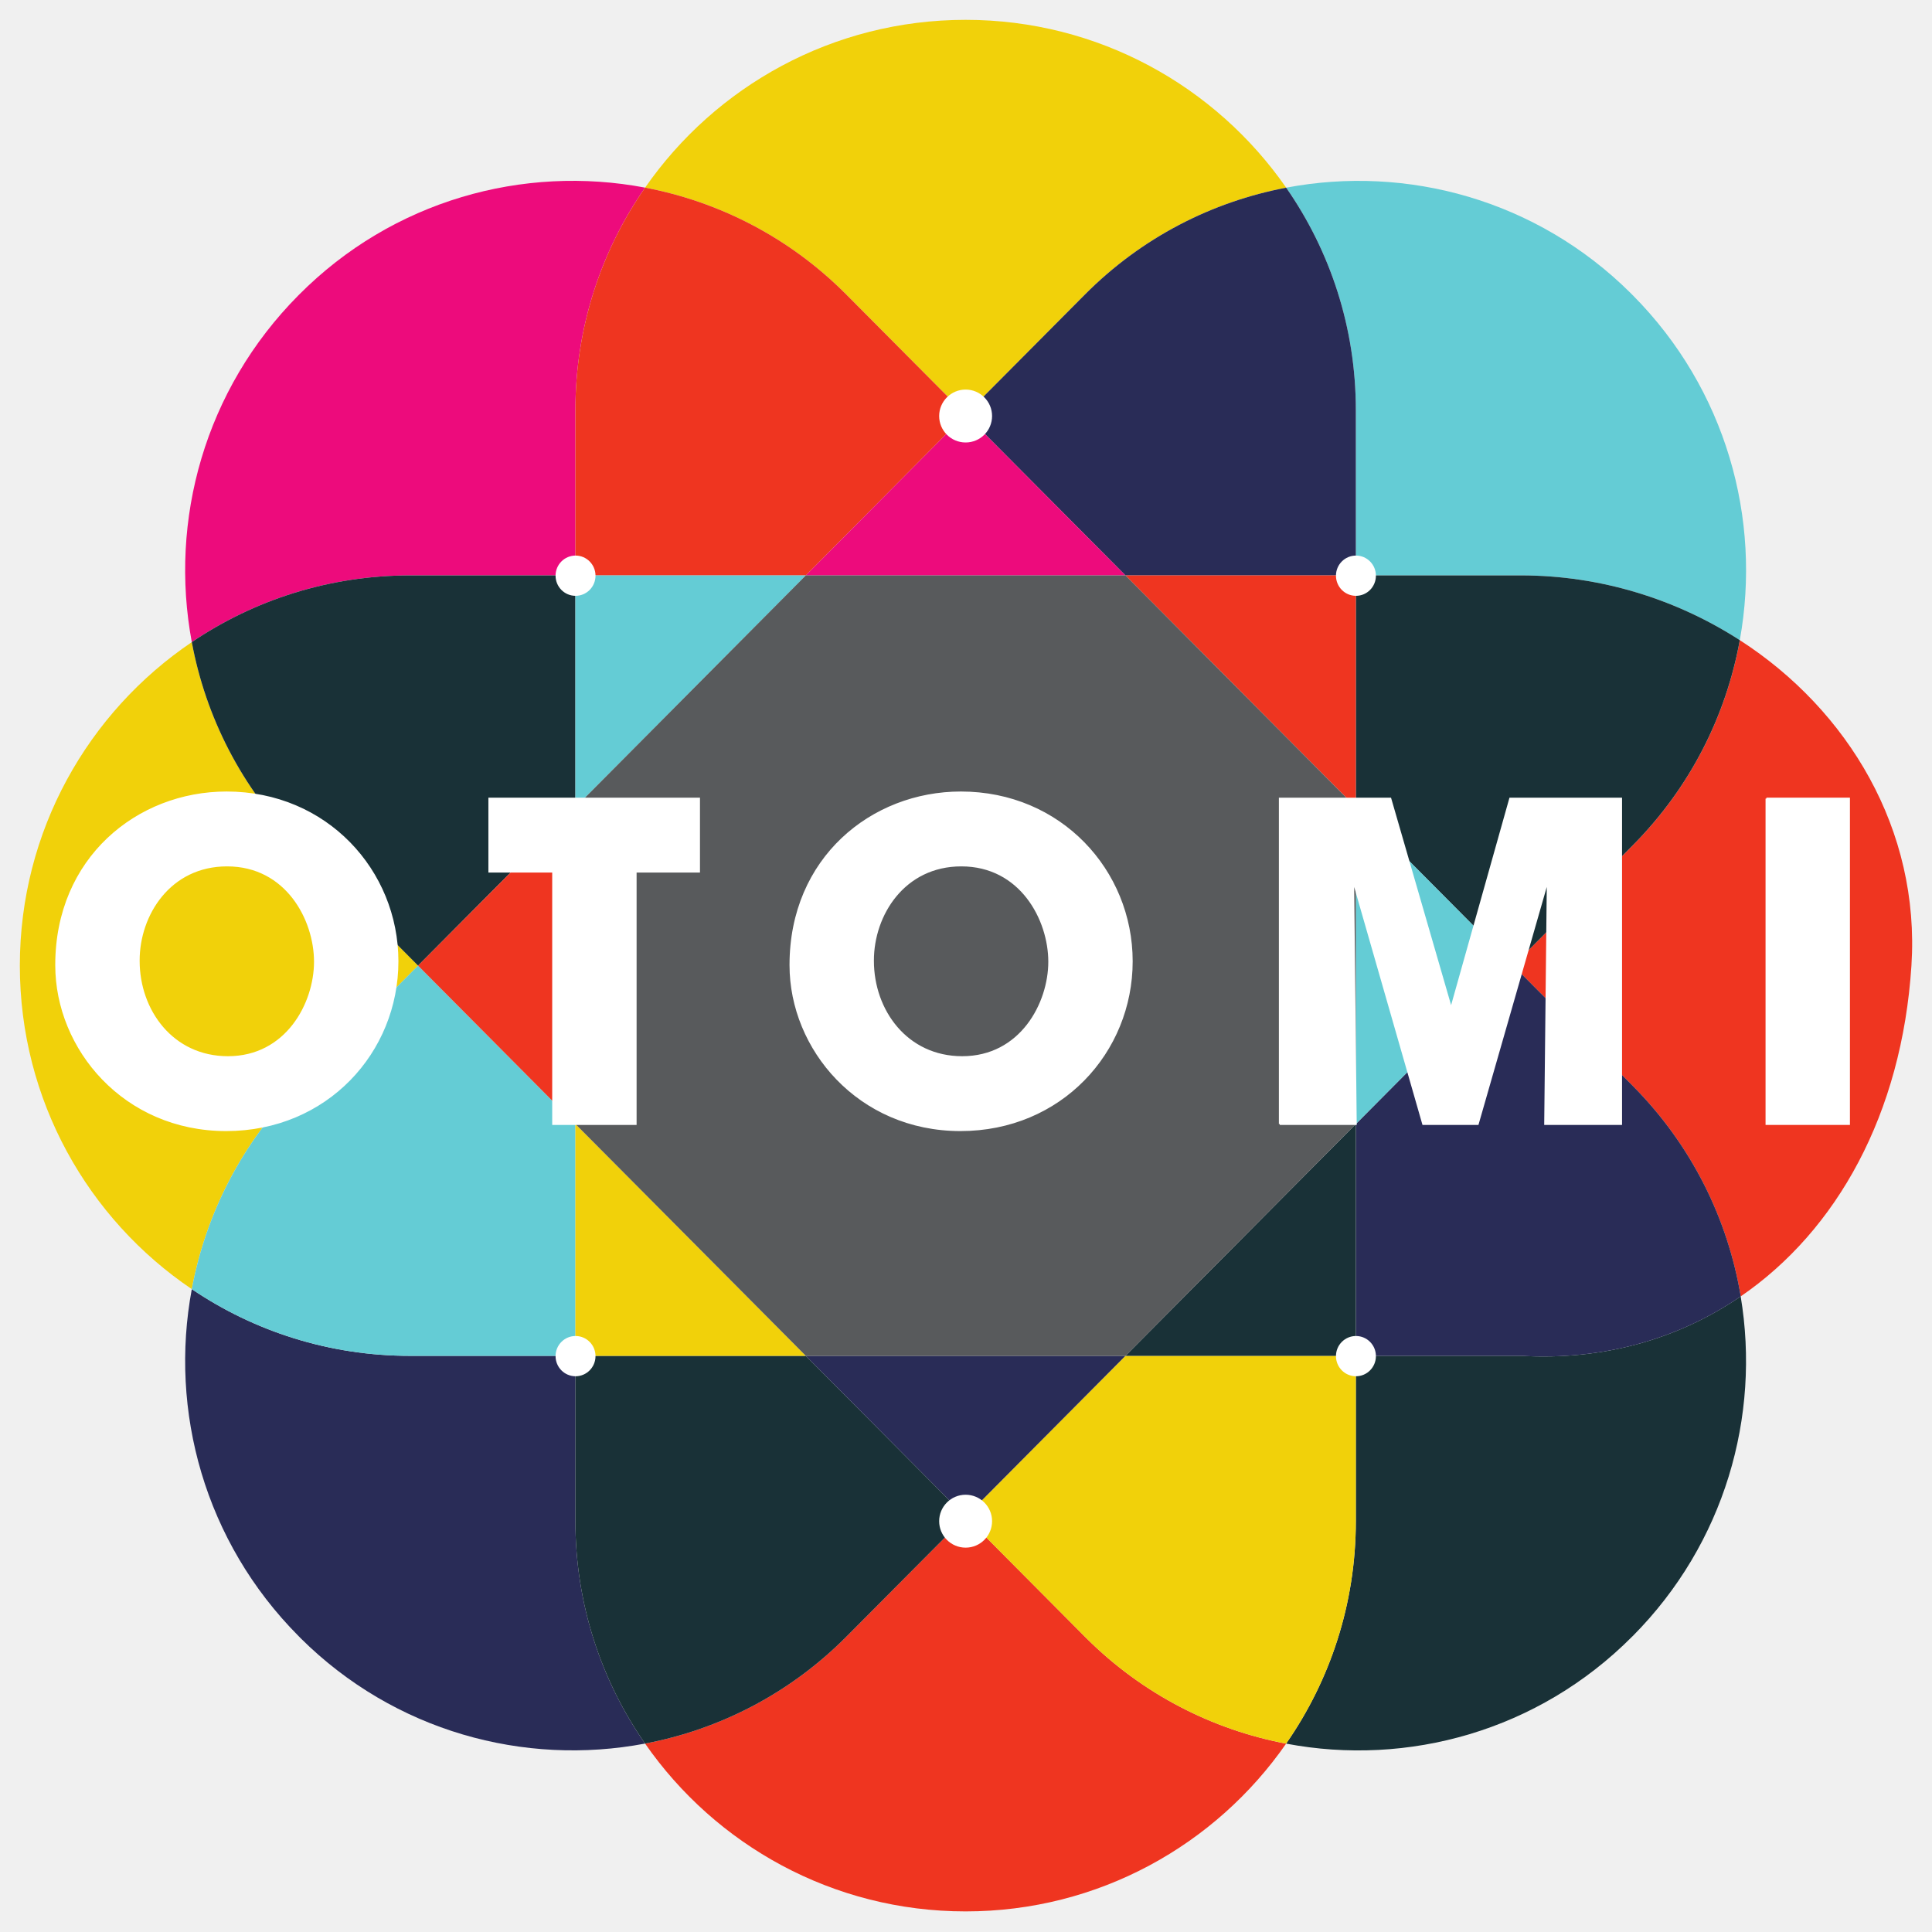
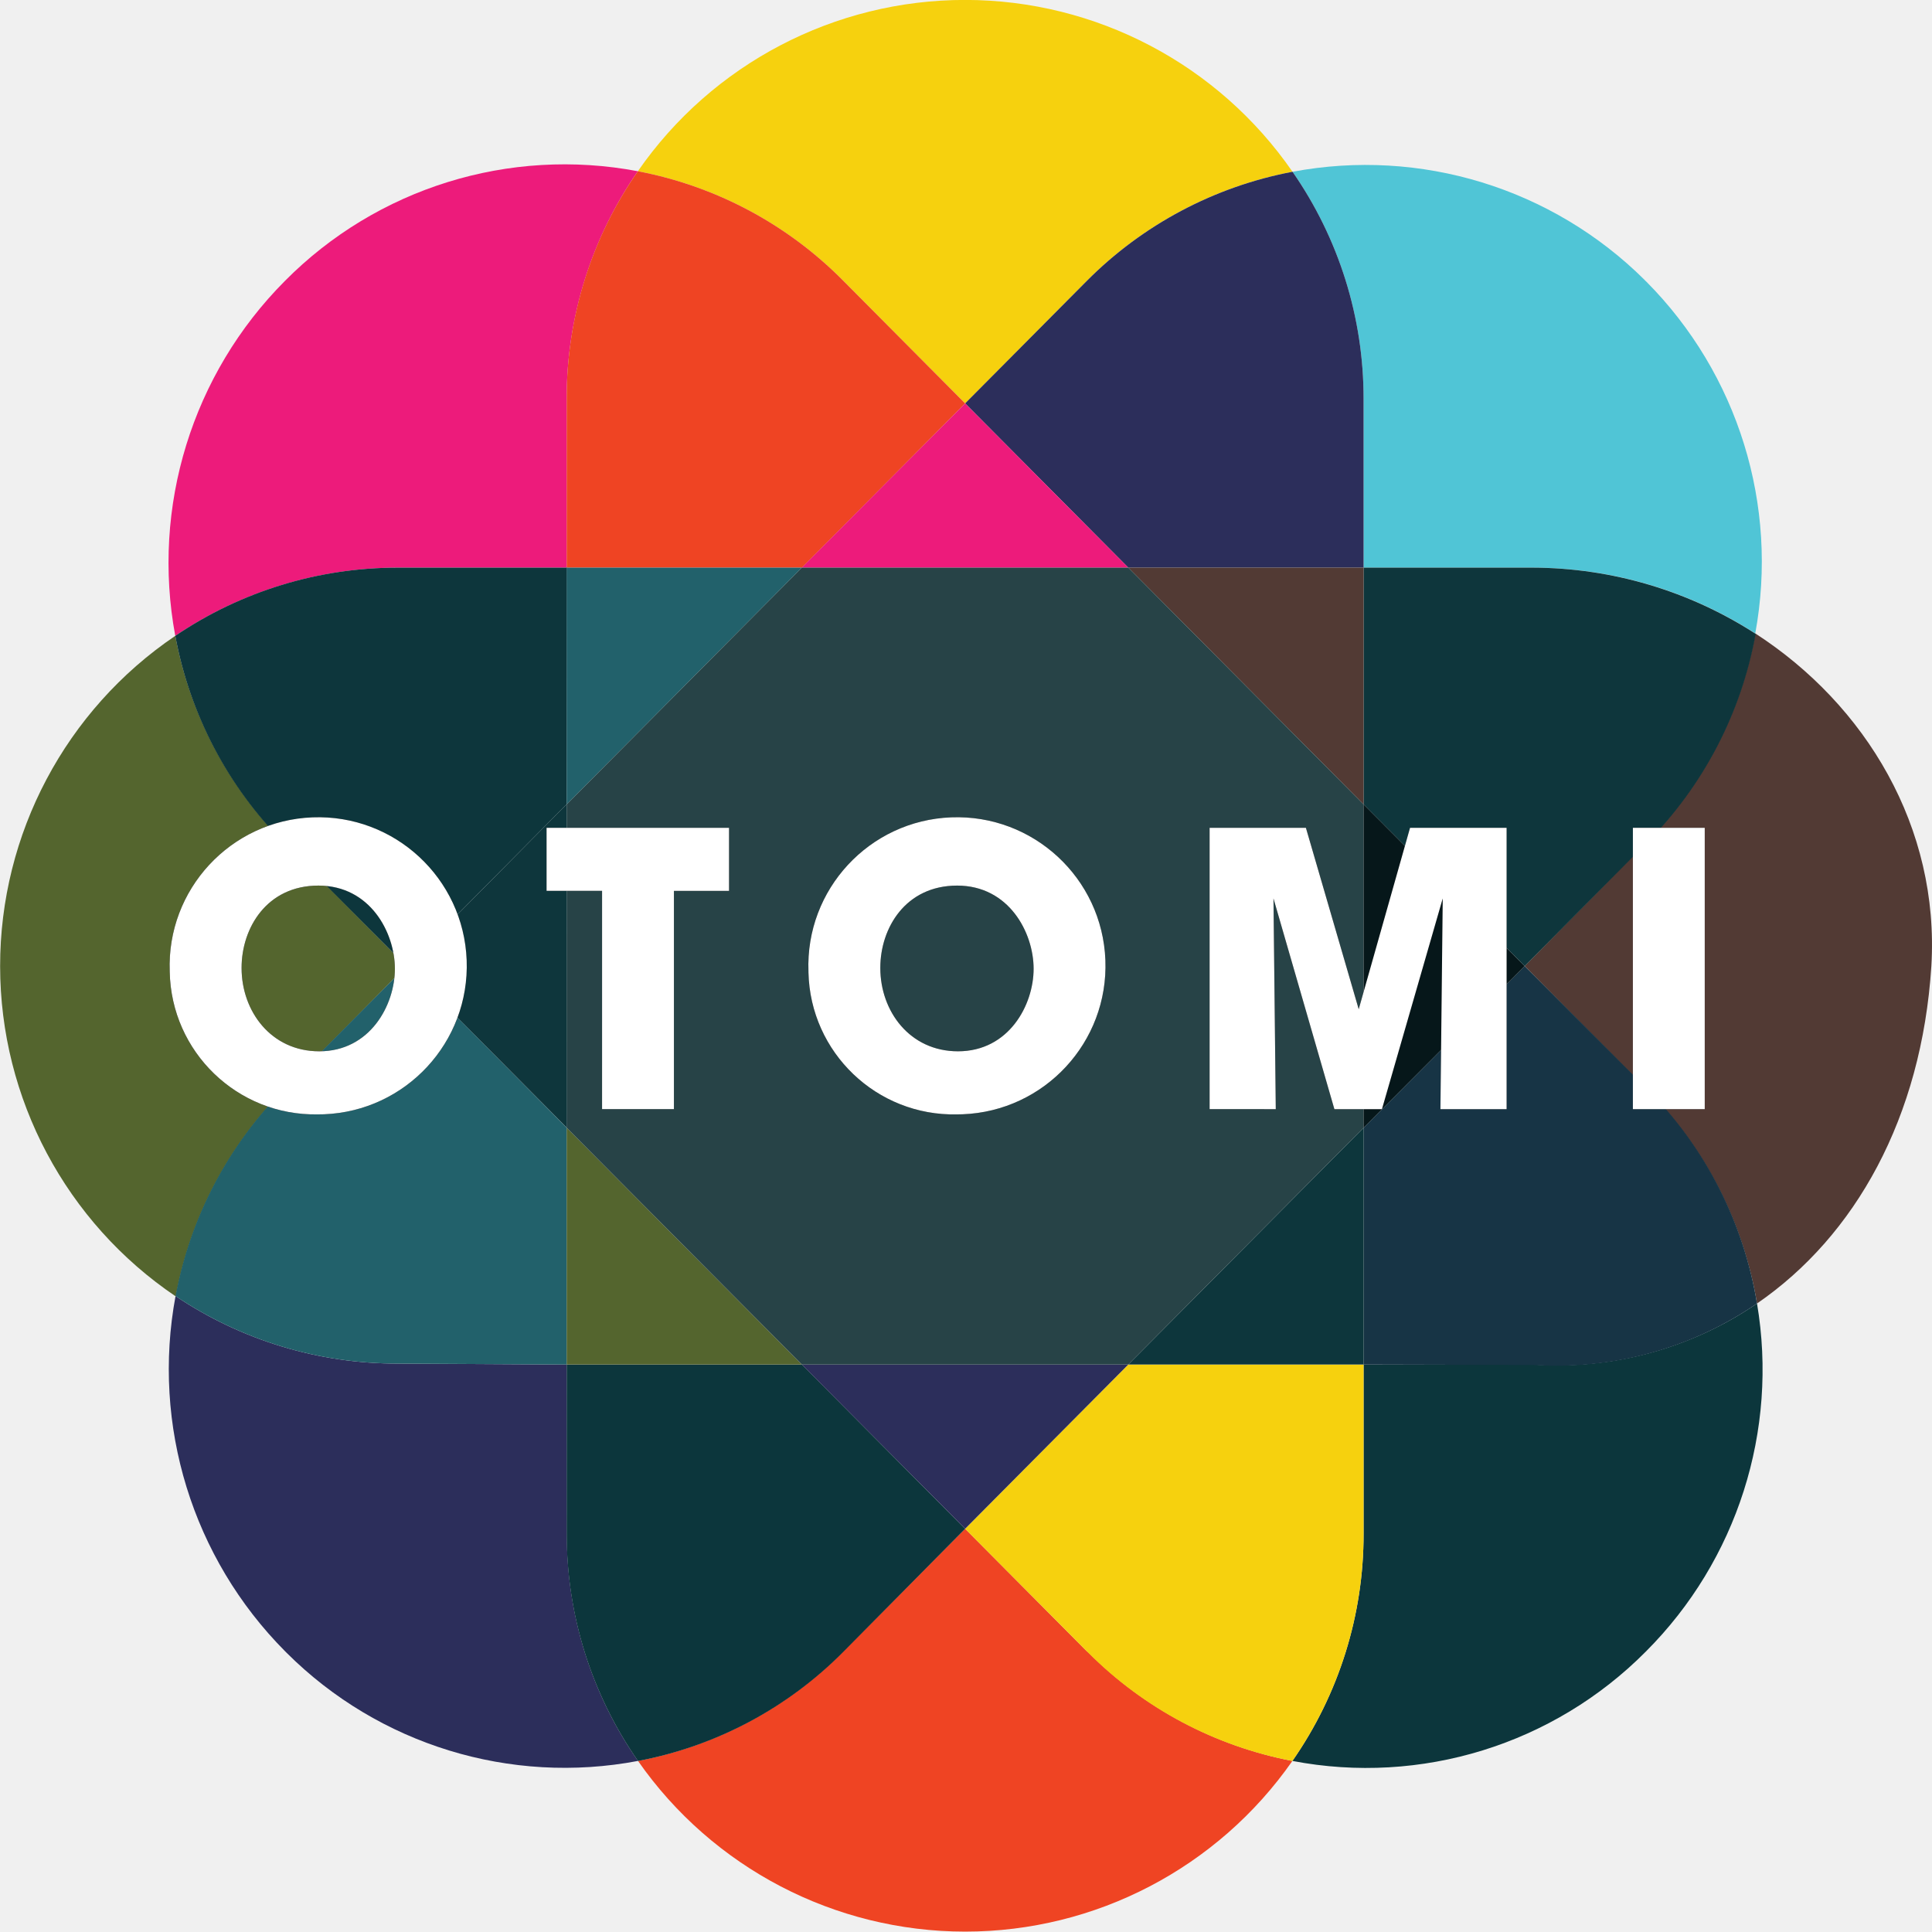
- <svg xmlns="http://www.w3.org/2000/svg" id="svg808" xml:space="preserve" viewBox="0 0 194.739 194.663" version="1.1" height="194.663" width="194.739">
-   <defs id="defs812">
-     <rect x="-270.824" y="-75.904" width="123.268" height="46.149" id="rect64" />
+ <svg xmlns="http://www.w3.org/2000/svg" id="Layer_1" data-name="Layer 1" viewBox="0 0 143.042 143.039">
+   <defs>
+     <style>.cls-1{fill:#ef4423;}.cls-2{fill:#f6d10e;}.cls-3{fill:#ed1b7b;}.cls-4{fill:#0c363c;}.cls-5{fill:#50c5d6;}.cls-6{fill:#2c2e5b;}.cls-7{fill:#54652e;}.cls-8{fill:#523a34;}.cls-9{fill:#173445;}.cls-10{fill:#0d363c;}.cls-11{fill:#22616b;}.cls-12{fill:#0e363c;}.cls-13{fill:#274347;}.cls-14{fill:#06171a;}.cls-15{fill:#fff;}</style>
  </defs>
-   <g id="g806" transform="matrix(1.3333,0,0,-1.3333,2.000133,192.6632)">
-     <g id="g804" transform="scale(0.1)">
-       <g id="g776">
-         <path id="path726" fill="#ef3520" d="M 805.04,207.81 715.001,298.399 624.962,207.81 C 581.88,164.411 528.521,137.462 472.662,126.88 525.943,50.232 614.572,0 715.002,0 c 100.39,0 189.06,50.199 242.3,126.84 -55.231,10.461 -108.08,37.031 -150.97,79.68 -0.668,0.628 -0.668,0.628 -1.289,1.289" />
-         <path id="path728" fill="#f1d10a" d="m 624.96,1222.2 90.039,-90.59 90.039,90.59 c 43.082,43.4 96.441,70.35 152.3,80.93 -53.281,76.65 -141.91,126.88 -242.34,126.88 -100.39,0 -189.06,-50.2 -242.3,-126.84 55.231,-10.5 108.08,-37.03 150.97,-79.68 0.668,-0.63 0.668,-0.63 1.289,-1.29" />
-         <path id="path730" fill="#ed0b7c" d="m 420,1010 v 125 c 0,62.54 19.488,120.47 52.699,168.16 -92,17.46 -190.71,-9.57 -261.65,-80.97 l -0.352,-0.35 c -71.008,-71.45 -97.89,-170.16 -80.699,-262.27 47.07,31.84 103.87,50.43 165,50.43 h 125" />
-         <path id="path732" fill="#193137" d="M 1135,420 H 1010 V 295 c 0,-62.5 -19.488,-120.43 -52.699,-168.16 91.999,-17.461 190.71,9.57 261.65,80.969 l 0.39,0.351 c 69.57,70.039 96.71,166.25 81.6,256.8 -47.03,-32.262 -103.95,-48.551 -165.94,-44.961" />
-         <path id="path734" fill="#f1d10a" d="M 1010,420 H 835.82 L 715,298.4 805.039,207.811 c 0.621,-0.661 0.621,-0.661 1.289,-1.289 42.891,-42.649 95.742,-69.219 150.97,-79.68 33.211,47.73 52.699,105.66 52.699,168.16 v 125" />
-         <path id="path736" fill="#ef3520" d="m 420,1010 h 174.18 l 120.82,121.6 -90.039,90.59 c -0.621,0.66 -0.621,0.66 -1.289,1.29 -42.891,42.65 -95.742,69.18 -150.97,79.68 -33.211,-47.69 -52.699,-105.62 -52.699,-168.16 v -125" />
-         <path id="path738" fill="#64ccd5" d="m 1010,1010 h 125 c 60.08,0 117.38,-18.051 165.27,-48.949 16.61,91.679 -10.35,189.73 -80.93,260.79 l -0.39,0.35 c -0.67,0.66 -0.67,0.66 -1.29,1.33 -70.94,70.46 -168.99,96.95 -260.32,79.6 33.172,-47.69 52.66,-105.62 52.66,-168.12 v -125" />
-         <path id="path740" fill="#292c57" d="M 420,420 H 295 c -61.129,0 -117.93,18.59 -165,50.43 -17.191,-92.11 9.691,-190.82 80.699,-262.27 l 0.352,-0.351 c 0.668,-0.661 0.668,-0.661 1.289,-1.329 70.941,-70.46 168.99,-96.91 260.32,-79.601 C 439.488,174.57 420,232.499 420,294.999 v 125" />
-         <path id="path742" fill="#292c57" d="M 715,1131.6 835.82,1010 H 1010 v 125 c 0,62.5 -19.488,120.43 -52.66,168.12 -55.86,-10.58 -109.22,-37.53 -152.3,-80.93 l -90.039,-90.59" />
-         <path id="path744" fill="#193137" d="M 715,298.4 594.18,420 H 420 V 295 c 0,-62.5 19.488,-120.43 52.66,-168.12 55.86,10.582 109.22,37.531 152.3,80.93 l 90.039,90.589" />
-         <path id="path746" fill="#ed0b7c" d="M 715,1131.6 594.18,1010 h 241.64 z" />
-         <path id="path748" fill="#292c57" d="M 715,298.4 835.82,420 H 594.18 Z" />
-         <path id="path750" fill="#f1d10a" d="m 301.05,715 -90.391,90.941 c -43.32,43.629 -70.191,97.379 -80.66,153.63 -78.441,-53.011 -130,-142.77 -130,-244.57 0,-101.8 51.559,-191.56 130,-244.57 10.469,56.211 37.34,110 80.66,153.63 l 90.391,90.941" />
-         <path id="path752" fill="#ef3520" d="m 1300.3,961.05 c -10.31,-56.75 -37.22,-111.09 -80.93,-155.11 l -90.39,-90.941 90.39,-90.941 c 44.72,-45.039 71.87,-100.9 81.6,-159.1 72.73,49.84 121.83,137.93 129.06,250.04 6.64,102.62 -47.77,193.2 -129.73,246.05" />
-         <path id="path754" fill="#292c57" d="M 1129,715 1010.05,595.27 V 420 h 125 c 61.99,-3.59 118.91,12.699 165.94,44.961 -9.73,58.199 -36.88,114.06 -81.6,159.1 L 1129,715.002" />
-         <path id="path756" fill="#193137" d="M 301.05,715 420,834.69 V 1010 H 295 c -61.129,0 -117.93,-18.59 -165,-50.43 10.469,-56.25 37.34,-110 80.66,-153.63 l 90.391,-90.941" />
-         <path id="path758" fill="#64ccd5" d="M 420,1010 V 834.69 L 594.18,1010 Z" />
-         <path id="path760" fill="#193137" d="M 1010,420 V 595.27 L 835.82,420 Z" />
-         <path id="path762" fill="#64ccd5" d="M 420,420 V 595.27 L 301.05,715 210.659,624.059 c -43.32,-43.629 -70.191,-97.418 -80.66,-153.63 47.07,-31.84 103.87,-50.43 165,-50.43 h 125" />
-         <path id="path764" fill="#193137" d="M 1010,1010 V 834.69 L 1128.95,715 l 90.39,90.941 c 43.71,44.02 70.62,98.36 80.93,155.11 C 1252.38,991.949 1195.08,1010 1135,1010 h -125" />
-         <path id="path766" fill="#f1d10a" d="M 420,420 H 594.18 L 420,595.27 Z" />
-         <path id="path768" fill="#ef3520" d="M 1010,1010 H 835.82 L 1010,834.69 Z" />
-         <path id="path770" fill="#64ccd5" d="M 1010,595.27 1128.95,715 1010,834.691 Z" />
-         <path id="path772" fill="#ef3520" d="M 301.05,715 420,595.27 v 239.42 z" />
-         <path id="path774" fill="#585a5c" d="M 835.82,1010 H 594.18 L 420,834.69 V 595.27 L 594.18,420 H 835.82 L 1010,595.27 V 834.69 L 835.82,1010" />
-       </g>
-       <g id="g790" fill-rule="evenodd" fill="#ffffff">
-         <path id="path778" d="m 420.12,435 c 8.32,0 15.078,-6.801 15.078,-15.199 0,-8.43 -6.758,-15.231 -15.078,-15.231 -8.359,0 -15.121,6.801 -15.121,15.231 0,8.398 6.762,15.199 15.121,15.199" />
-         <path id="path780" d="m 420.12,1025 c 8.32,0 15.078,-6.8 15.078,-15.2 0,-8.43 -6.758,-15.23 -15.078,-15.23 -8.359,0 -15.121,6.8 -15.121,15.23 0,8.4 6.762,15.2 15.121,15.2" />
-         <path id="path782" d="m 715,1150.5 c 11.051,0 20,-8.99 20,-20 0,-11.06 -8.949,-20 -20,-20 -11.051,0 -20,8.94 -20,20 0,11.01 8.949,20 20,20" />
-         <path id="path784" d="m 715,315 c 11.051,0 20,-8.949 20,-20 0,-11.051 -8.949,-20 -20,-20 -11.051,0 -20,8.949 -20,20 0,11.051 8.949,20 20,20" />
-         <path id="path786" d="m 1010.1,435 c 8.32,0 15.08,-6.801 15.08,-15.199 0,-8.43 -6.76,-15.231 -15.08,-15.231 -8.36,0 -15.12,6.801 -15.12,15.231 0,8.398 6.76,15.199 15.12,15.199" />
-         <path id="path788" d="m 1010.1,1025 c 8.32,0 15.08,-6.8 15.08,-15.2 0,-8.43 -6.76,-15.23 -15.08,-15.23 -8.36,0 -15.12,6.8 -15.12,15.23 0,8.4 6.76,15.2 15.12,15.2" />
-       </g>
-       <g id="g802" stroke="#ffffff" fill="#ffffff" transform="matrix(1.4236,0,0,1.5694,-288.71,-403.32)">
-         <g id="g60" transform="matrix(0.9718813,0,0,0.9352567,22.90918,42.59642)">
-           <g id="g973">
-             <path style="stroke-width:0.969" id="path792" d="m 250.075,718.811 c 0,-25.586 18.389,-49.586 48.723,-49.586 32.001,0 47.525,27.624 47.525,49.137 0,21.746 -15.524,49.602 -48.003,49.602 -31.289,0 -48.244,-25.369 -48.244,-48.92 z M 204.933,716.777 c 0,54.806 44.427,88.781 93.146,88.781 54.452,0 93.387,-40.314 93.387,-86.964 0,-46.654 -38.694,-86.964 -93.627,-86.964 -55.645,0 -92.905,41.895 -92.905,84.926 v 0.221" />
-             <path style="stroke-width:0.969" id="path794" d="m 476.469,764.79 h -34.866 v 37.593 h 114.64 V 764.79 H 521.612 v -130 h -45.143 v 130" />
-             <path style="stroke-width:0.969" id="path796" d="m 651.28,718.811 c 0,-25.586 18.389,-49.586 48.723,-49.586 32.005,0 47.533,27.624 47.533,49.137 0,21.746 -15.528,49.602 -48.007,49.602 -31.289,0 -48.248,-25.369 -48.248,-48.92 z m -45.138,-2.034 c 0,54.806 44.423,88.781 93.142,88.781 54.464,0 93.391,-40.314 93.391,-86.964 0,-46.654 -38.695,-86.964 -93.628,-86.964 -55.645,0 -92.905,41.895 -92.905,84.926 v 0.221" />
-             <path style="stroke-width:0.969" id="path798" d="m 873.535,634.79 v 167.59 h 60.434 l 33.19,-108.035 32.245,108.035 h 60.668 V 634.79 h -41.563 l 1.433,125.462 -38.214,-125.462 h -29.852 l -38.208,125.462 1.426,-125.462 h -41.559" />
-             <path style="stroke-width:0.969" id="path800" d="m 1139.452,802.39 h 45.136 V 634.799 h -45.136 v 167.59" />
-           </g>
-         </g>
-       </g>
-     </g>
-   </g>
+   <path class="cls-1" d="M81.461,123.657l-9-9.06-9,9.06a29.014,29.014,0,0,1-15.22,8.129,29.538,29.538,0,0,0,48.45,0,29.037,29.037,0,0,1-15.1-8.03Z" transform="translate(-1.004 -1.41)" />
+   <path class="cls-2" d="M72.461,31.278,81.48,22.2A29,29,0,0,1,96.7,14.128a29.469,29.469,0,0,0-48.47-.04,29,29,0,0,1,15.1,8C63.371,22.122,72.461,31.278,72.461,31.278Z" transform="translate(-1.004 -1.41)" />
+   <path class="cls-3" d="M42.961,43.438v-12.5a29.436,29.436,0,0,1,5.27-16.85,29.144,29.144,0,0,0-26.14,8.129h0a29.56,29.56,0,0,0-8.11,26.27,29.464,29.464,0,0,1,16.54-5.05Z" transform="translate(-1.004 -1.41)" />
+   <path class="cls-4" d="M114.512,102.438H101.961v12.5a29.336,29.336,0,0,1-5.27,16.849,29.15,29.15,0,0,0,26.17-8.1h0a29.5,29.5,0,0,0,8.23-25.77A26.181,26.181,0,0,1,114.512,102.438Z" transform="translate(-1.004 -1.41)" />
+   <path class="cls-2" d="M101.961,102.438H84.541L72.461,114.6l9,9.06.13.13a28.991,28.991,0,0,0,15.1,8,29.335,29.335,0,0,0,5.27-16.82Z" transform="translate(-1.004 -1.41)" />
+   <path class="cls-1" d="M42.961,43.438h17.42l12.08-12.16-9.13-9.19a29,29,0,0,0-15.1-8,29.311,29.311,0,0,0-5.27,16.81Z" transform="translate(-1.004 -1.41)" />
+   <path class="cls-5" d="M101.961,43.438h12.5a30.432,30.432,0,0,1,16.5,4.87,29.4,29.4,0,0,0-8.07-26.05h0a.8.8,0,0,1-.13-.13,29.293,29.293,0,0,0-26.06-8,29.4,29.4,0,0,1,5.26,16.81Z" transform="translate(-1.004 -1.41)" />
+   <path class="cls-6" d="M42.961,102.438l-12.46-.071a29.379,29.379,0,0,1-16.5-5,29.628,29.628,0,0,0,8.11,26.3h0l.13.13a29.133,29.133,0,0,0,26,7.989,29.311,29.311,0,0,1-5.27-16.809Z" transform="translate(-1.004 -1.41)" />
+   <path class="cls-6" d="M72.461,31.277l12.08,12.16h17.42v-12.5a29.4,29.4,0,0,0-5.26-16.81,29.1,29.1,0,0,0-15.24,8.09Z" transform="translate(-1.004 -1.41)" />
+   <path class="cls-4" d="M72.461,114.6l-12.08-12.159H42.961v12.5a29.354,29.354,0,0,0,5.28,16.849,28.968,28.968,0,0,0,15.22-8.1Z" transform="translate(-1.004 -1.41)" />
+   <polygon class="cls-3" points="71.457 29.867 59.367 42.027 83.537 42.027 71.457 29.867" />
+   <polygon class="cls-6" points="71.457 113.187 83.537 101.027 59.367 101.027 71.457 113.187" />
+   <path class="cls-7" d="M31.091,72.938l-9-9.091a29.381,29.381,0,0,1-8.11-15.36,29.517,29.517,0,0,0,.04,48.91,29.327,29.327,0,0,1,8.07-15.36Z" transform="translate(-1.004 -1.41)" />
+   <path class="cls-8" d="M130.961,48.308a29.353,29.353,0,0,1-8.1,15.51l-8.971,9.119,9.027,9.127a29.2,29.2,0,0,1,8.174,15.854c7.28-5,12.187-13.763,12.907-24.973C144.618,62.675,139.151,53.6,130.961,48.308Z" transform="translate(-1.004 -1.41)" />
+   <path class="cls-9" d="M113.889,72.939,101.961,84.907v17.531l12.528.031a26.233,26.233,0,0,0,16.6-4.55,29.169,29.169,0,0,0-8.13-15.88Z" transform="translate(-1.004 -1.41)" />
+   <path class="cls-10" d="M31.091,72.938l11.87-11.985.02-17.515h-12.5a29.328,29.328,0,0,0-16.5,5.049,29.32,29.32,0,0,0,8.07,15.36Z" transform="translate(-1.004 -1.41)" />
+   <polygon class="cls-11" points="41.957 42.027 41.957 59.557 59.367 42.027 41.957 42.027" />
+   <polygon class="cls-10" points="100.957 101.027 100.957 83.497 83.537 101.027 100.957 101.027" />
+   <path class="cls-11" d="M42.961,102.438V84.907L31.1,72.932l-9.025,9.075A29.327,29.327,0,0,0,14,97.367a29.379,29.379,0,0,0,16.5,5Z" transform="translate(-1.004 -1.41)" />
+   <path class="cls-12" d="M113.891,72.938l9-9.09a29.36,29.36,0,0,0,8.1-15.51,30.561,30.561,0,0,0-16.53-4.9h-12.5v17.53" transform="translate(-1.004 -1.41)" />
+   <polygon class="cls-7" points="41.957 101.027 59.367 101.027 41.957 83.497 41.957 101.027" />
+   <polygon class="cls-8" points="100.957 42.027 83.537 42.027 100.957 59.557 100.957 42.027" />
+   <polygon class="cls-13" points="83.537 42.027 59.367 42.027 41.957 59.557 41.957 83.497 59.367 101.027 83.537 101.027 100.957 83.497 100.957 59.557 83.537 42.027" />
+   <polygon class="cls-14" points="100.957 83.497 112.886 71.529 100.957 59.557 100.957 83.497" />
+   <polygon class="cls-12" points="30.09 71.527 41.967 83.497 41.957 59.542 30.09 71.527" />
+   <path d="M13.571,73.337A11,11,0,1,1,24.983,83.91c-.154.005-.308.008-.462.007a10.76,10.76,0,0,1-10.95-10.566Zm5.32-.25c0,3.18,2.17,6.16,5.75,6.16,3.77,0,5.6-3.43,5.6-6.11s-1.83-6.16-5.66-6.16-5.69,3.151-5.69,6.08Z" transform="translate(-1.004 -1.41)" />
+   <path d="M45.581,67.367h-4.11V62.7h13.51v4.669H50.9v16.16h-5.32Z" transform="translate(-1.004 -1.41)" />
+   <path d="M60.861,73.337A11,11,0,1,1,72.273,83.909c-.138.006-.275.008-.412.008a10.759,10.759,0,0,1-11-10.515Zm5.32-.25c0,3.18,2.17,6.16,5.75,6.16,3.77,0,5.6-3.43,5.6-6.11s-1.83-6.16-5.66-6.16-5.69,3.151-5.69,6.08Z" transform="translate(-1.004 -1.41)" />
+   <path d="M90.561,83.527V62.7h7.13l3.91,13.43,3.8-13.43h7.15v20.83h-4.9l.17-15.6-4.5,15.6H99.8l-4.51-15.6.17,15.6Z" transform="translate(-1.004 -1.41)" />
+   <path d="M121.9,62.7h5.32v20.83H121.9Z" transform="translate(-1.004 -1.41)" />
+   <path class="cls-15" d="M13.571,73.337A11,11,0,1,1,24.983,83.91c-.154.005-.308.008-.462.007a10.76,10.76,0,0,1-10.95-10.566Zm5.32-.25c0,3.18,2.17,6.16,5.75,6.16,3.77,0,5.6-3.43,5.6-6.11s-1.83-6.16-5.66-6.16-5.69,3.151-5.69,6.08Z" transform="translate(-1.004 -1.41)" />
+   <path class="cls-15" d="M45.581,67.367h-4.11V62.7h13.51v4.669H50.9v16.16h-5.32Z" transform="translate(-1.004 -1.41)" />
+   <path class="cls-15" d="M60.861,73.337A11,11,0,1,1,72.273,83.909c-.138.006-.275.008-.412.008a10.759,10.759,0,0,1-11-10.515Zm5.32-.25c0,3.18,2.17,6.16,5.75,6.16,3.77,0,5.6-3.43,5.6-6.11s-1.83-6.16-5.66-6.16-5.69,3.151-5.69,6.08Z" transform="translate(-1.004 -1.41)" />
+   <path class="cls-15" d="M90.561,83.527V62.7h7.13l3.91,13.43,3.8-13.43h7.15v20.83h-4.9l.17-15.6-4.5,15.6H99.8l-4.51-15.6.17,15.6Z" transform="translate(-1.004 -1.41)" />
+   <path class="cls-15" d="M121.9,62.7h5.32v20.83H121.9Z" transform="translate(-1.004 -1.41)" />
</svg>
